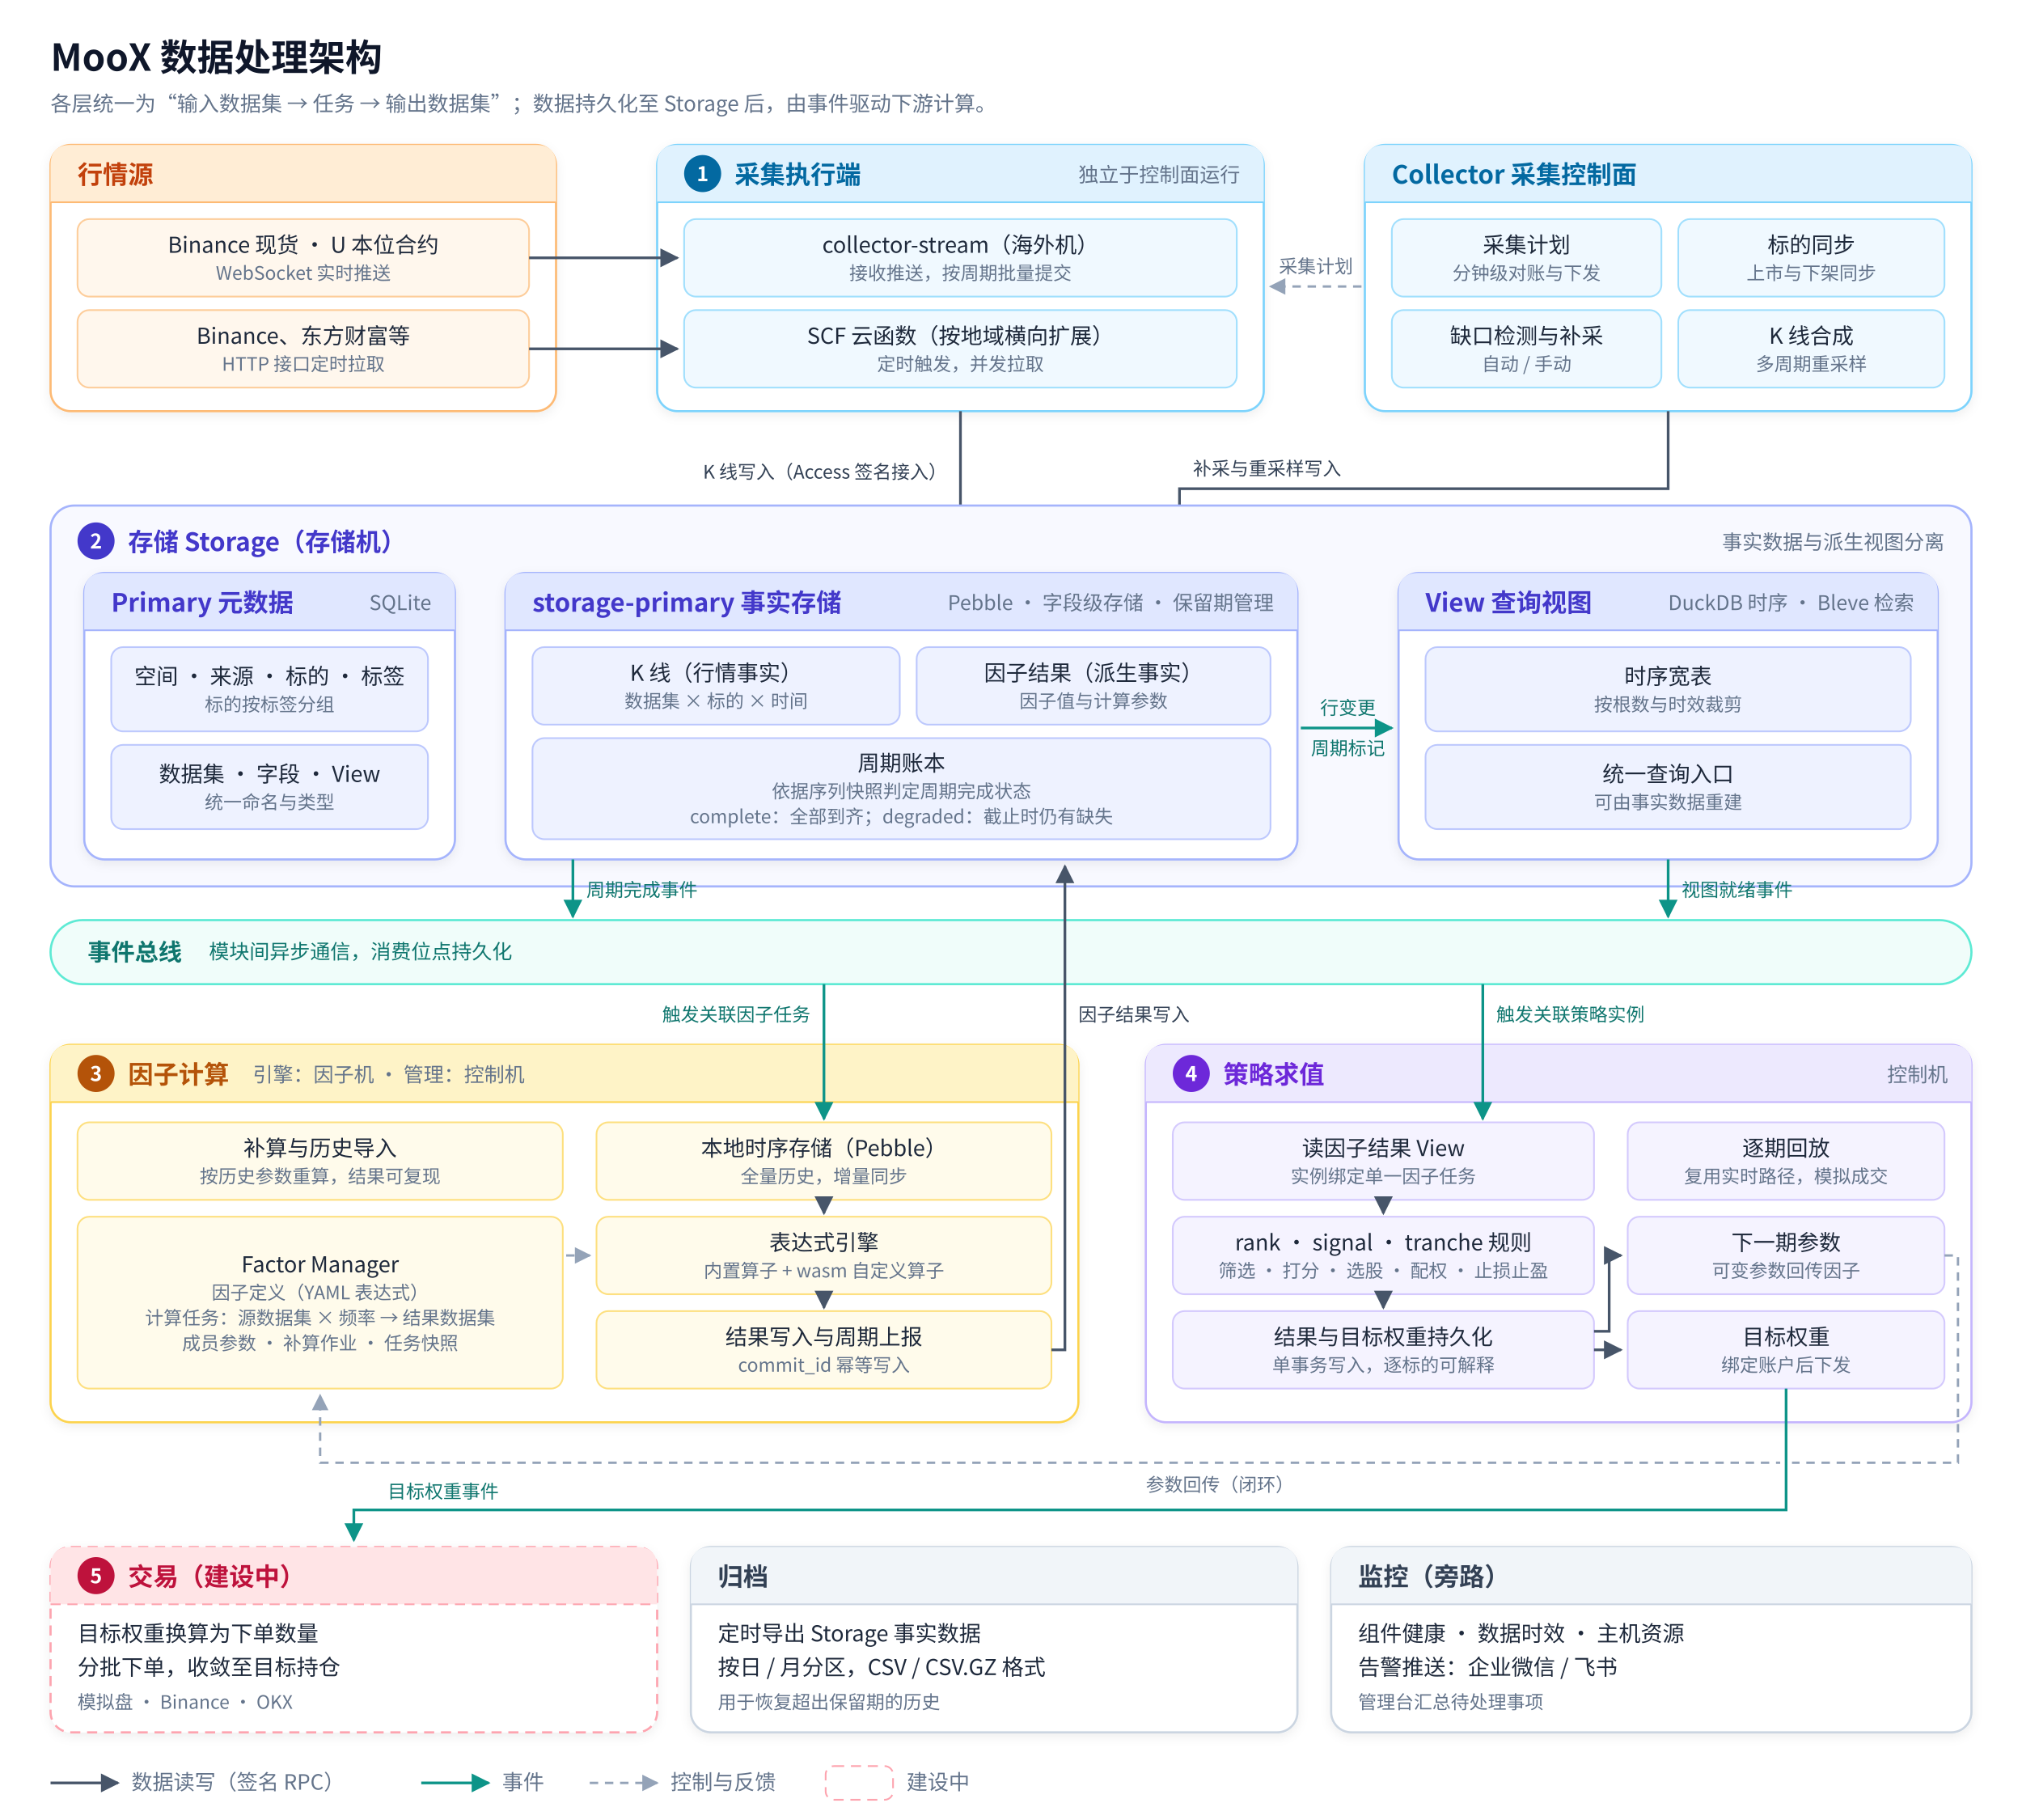
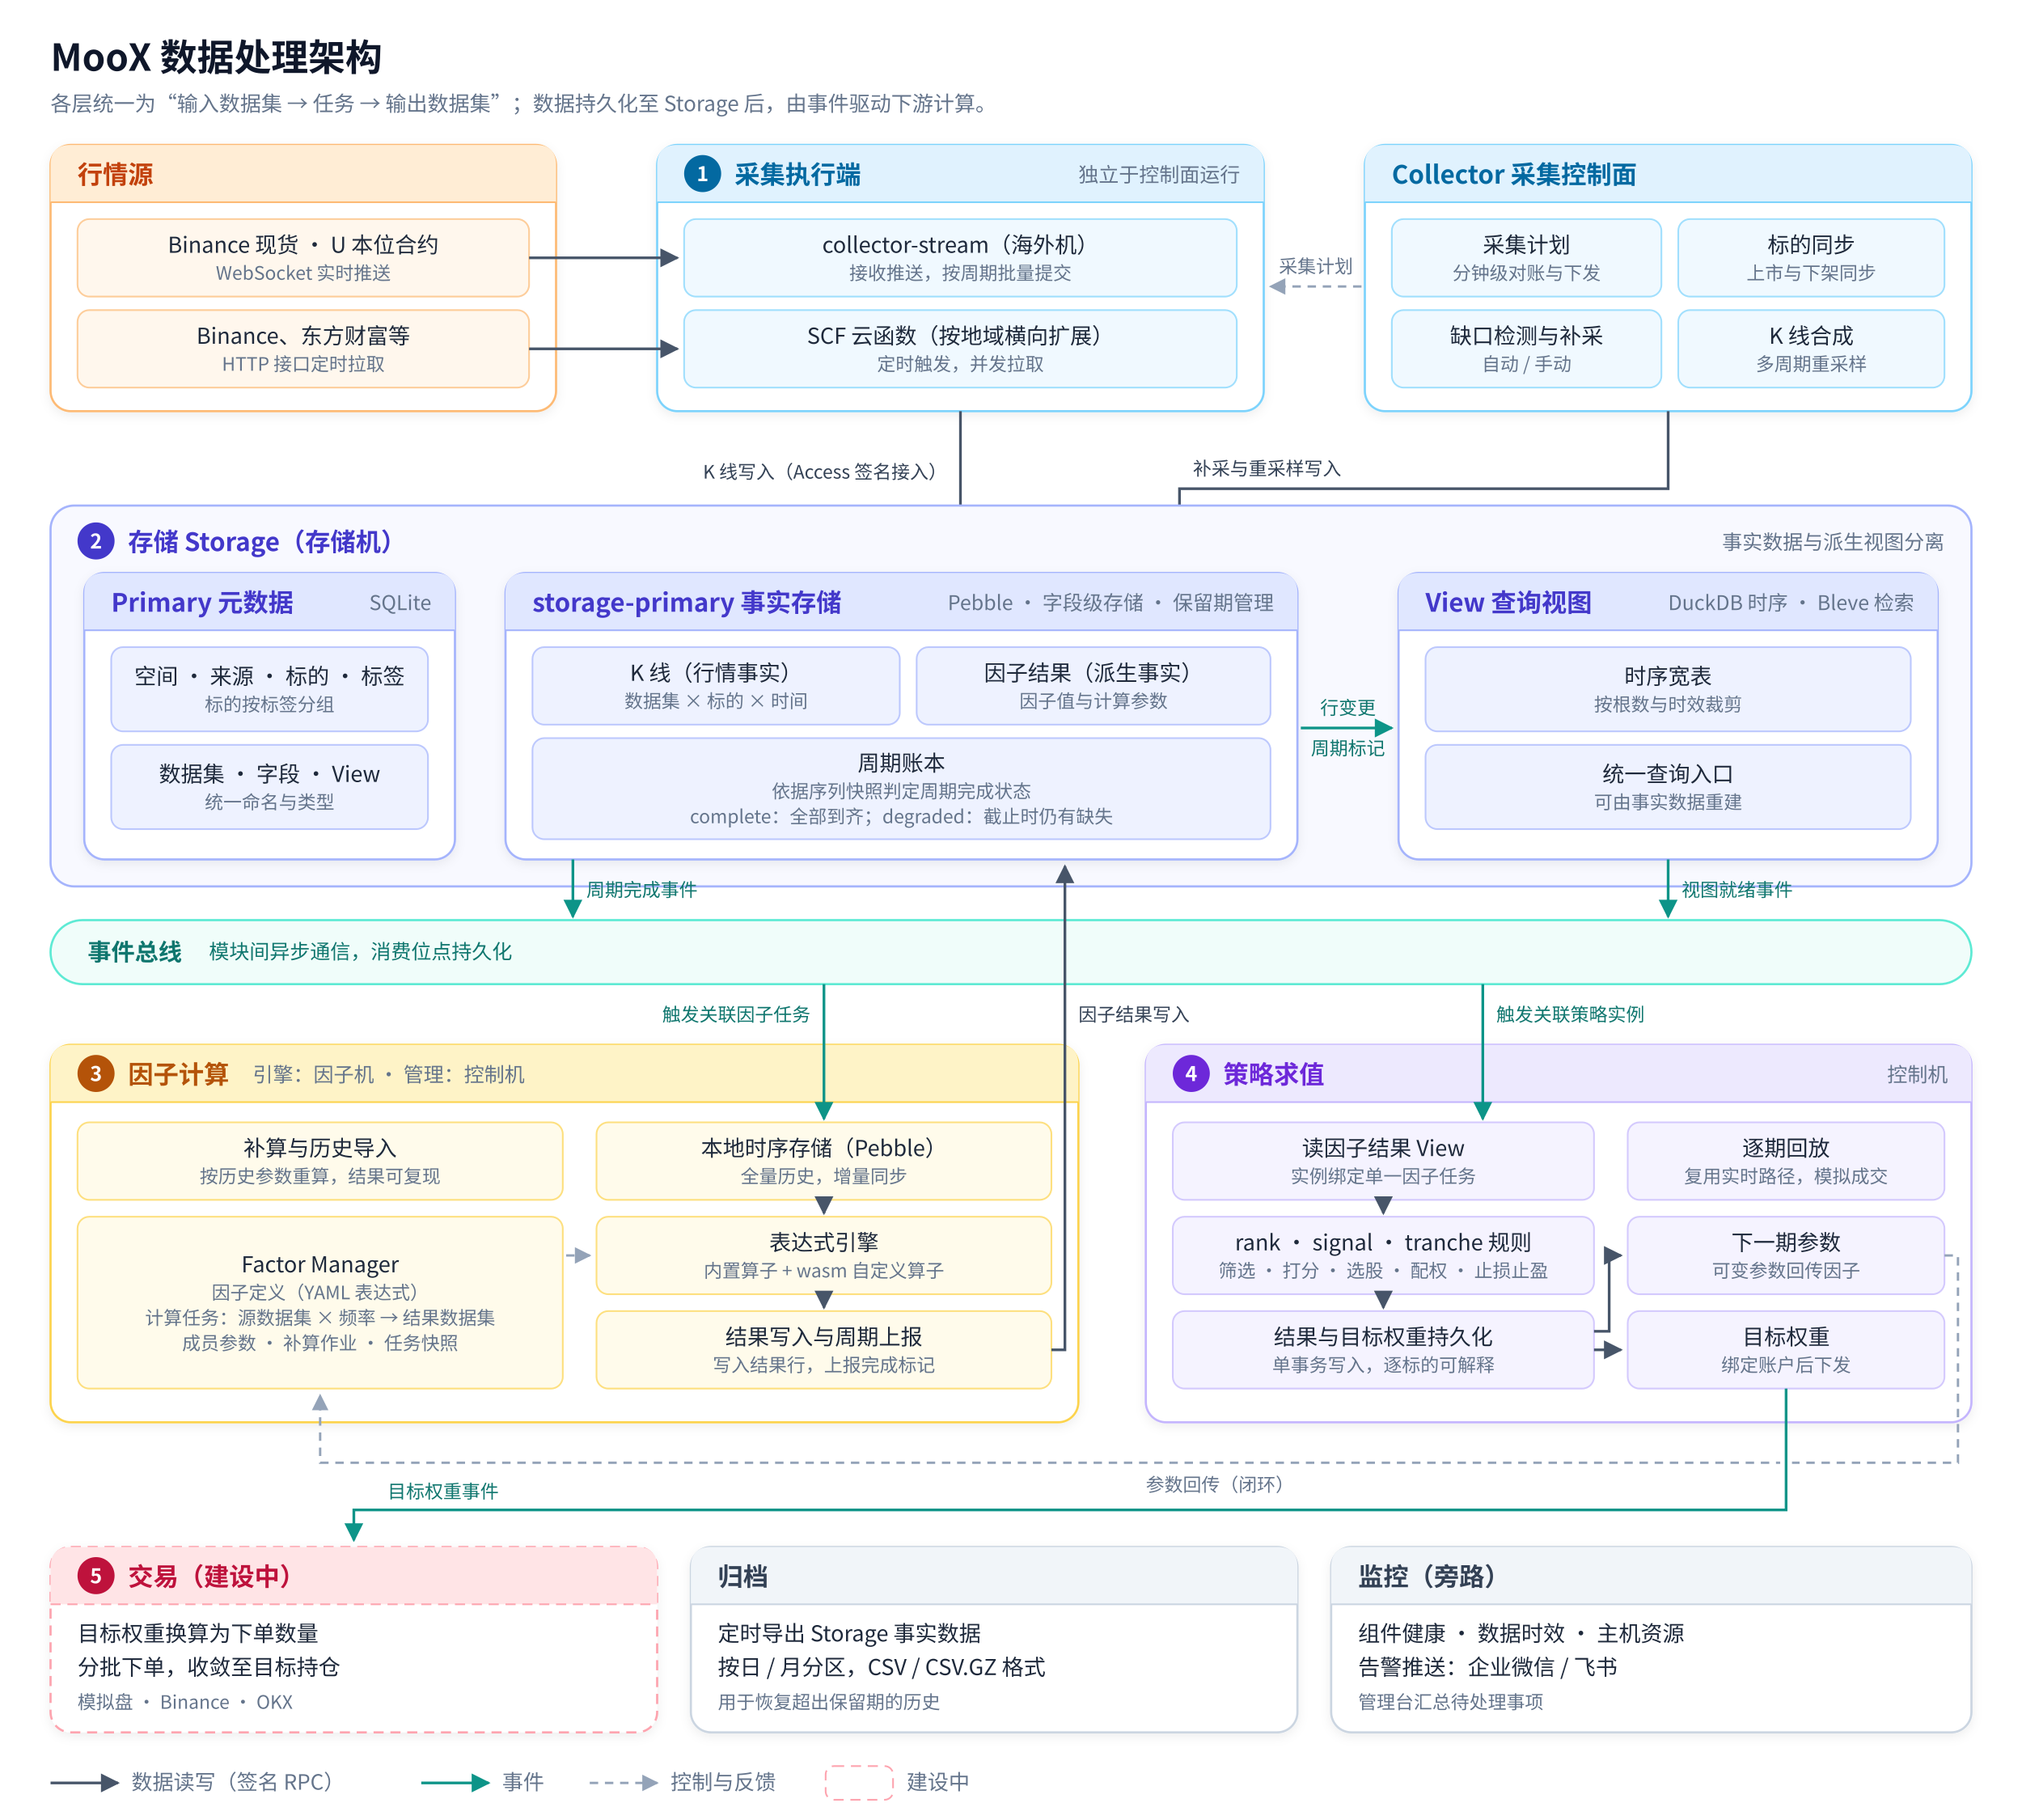
<svg xmlns="http://www.w3.org/2000/svg" viewBox="0 0 1200 1080" width="1200" height="1080" font-family="-apple-system, BlinkMacSystemFont, 'PingFang SC', 'Hiragino Sans GB', 'Microsoft YaHei', 'Noto Sans CJK SC', sans-serif">
  <defs>
    <marker id="m-data" viewBox="0 0 10 10" refX="9" refY="5" markerWidth="7" markerHeight="7" orient="auto">
      <path d="M0,0 L10,5 L0,10 z" fill="#475569" />
    </marker>
    <marker id="m-event" viewBox="0 0 10 10" refX="9" refY="5" markerWidth="7" markerHeight="7" orient="auto">
      <path d="M0,0 L10,5 L0,10 z" fill="#0d9488" />
    </marker>
    <marker id="m-ctrl" viewBox="0 0 10 10" refX="9" refY="5" markerWidth="7" markerHeight="7" orient="auto">
      <path d="M0,0 L10,5 L0,10 z" fill="#94a3b8" />
    </marker>
    <filter id="shadow" x="-5%" y="-5%" width="110%" height="125%">
      <feDropShadow dx="0" dy="2" stdDeviation="3" flood-color="#0f172a" flood-opacity="0.07" />
    </filter>
    <style>
      .title { font-size: 22px; font-weight: 700; fill: #0f172a; }
      .lead { font-size: 12.5px; fill: #64748b; }
      .head { font-size: 15px; font-weight: 600; }
      .badge { font-size: 12px; font-weight: 700; fill: #ffffff; }
      .sub { font-size: 12px; fill: #64748b; }
      .chip-text { font-size: 13px; font-weight: 500; fill: #1e293b; }
      .chip-note { font-size: 11px; fill: #64748b; }
      .body { font-size: 13px; fill: #1e293b; }
      .data { stroke: #475569; stroke-width: 1.6; fill: none; }
      .event { stroke: #0d9488; stroke-width: 1.6; fill: none; }
      .ctrl { stroke: #94a3b8; stroke-width: 1.4; fill: none; stroke-dasharray: 5 4; }
      .l-data { font-size: 11px; fill: #334155; }
      .l-event { font-size: 11px; fill: #0f766e; }
      .l-ctrl { font-size: 11px; fill: #64748b; }
      .bus-title { font-size: 14px; font-weight: 700; fill: #0f766e; }
      .bus-note { font-size: 12px; fill: #0f766e; }
    </style>
  </defs>
  <rect x="0" y="0" width="1200" height="1080" fill="#ffffff" />
  <text class="title" x="30" y="42">MooX 数据处理架构</text>
  <text class="lead" x="30" y="66">各层统一为“输入数据集 → 任务 → 输出数据集”；数据持久化至 Storage 后，由事件驱动下游计算。</text>
  <rect x="30" y="86" width="300" height="158" rx="12" fill="#ffffff" stroke="#fdba74" stroke-width="1.3" filter="url(#shadow)" />
  <path d="M42,86 H318 Q330,86 330,98 V120 H30 V98 Q30,86 42,86 Z" fill="#ffedd5" />
  <path d="M30,120 H330" stroke="#fdba74" stroke-width="1" />
  <text class="head" x="46" y="109" fill="#c2410c">行情源</text>
  <rect x="46" y="130" width="268" height="46" rx="7" fill="#fff7ed" stroke="#fdba74" stroke-opacity="0.7" />
  <text class="chip-text" x="180" y="150.0" text-anchor="middle">Binance 现货 · U 本位合约</text>
  <text class="chip-note" x="180" y="166.0" text-anchor="middle">WebSocket 实时推送</text>
  <rect x="46" y="184" width="268" height="46" rx="7" fill="#fff7ed" stroke="#fdba74" stroke-opacity="0.7" />
  <text class="chip-text" x="180" y="204.0" text-anchor="middle">Binance、东方财富等</text>
  <text class="chip-note" x="180" y="220.0" text-anchor="middle">HTTP 接口定时拉取</text>
  <rect x="390" y="86" width="360" height="158" rx="12" fill="#ffffff" stroke="#7dd3fc" stroke-width="1.3" filter="url(#shadow)" />
  <path d="M402,86 H738 Q750,86 750,98 V120 H390 V98 Q390,86 402,86 Z" fill="#e0f2fe" />
  <path d="M390,120 H750" stroke="#7dd3fc" stroke-width="1" />
  <circle cx="417" cy="103" r="11" fill="#0369a1" />
  <text class="badge" x="417" y="107.5" text-anchor="middle">1</text>
  <text class="head" x="436" y="109" fill="#0369a1">采集执行端</text>
  <text class="sub" x="736" y="108" text-anchor="end">独立于控制面运行</text>
  <rect x="406" y="130" width="328" height="46" rx="7" fill="#f0f9ff" stroke="#7dd3fc" stroke-opacity="0.7" />
  <text class="chip-text" x="570" y="150.0" text-anchor="middle">collector-stream（海外机）</text>
  <text class="chip-note" x="570" y="166.0" text-anchor="middle">接收推送，按周期批量提交</text>
  <rect x="406" y="184" width="328" height="46" rx="7" fill="#f0f9ff" stroke="#7dd3fc" stroke-opacity="0.7" />
  <text class="chip-text" x="570" y="204.0" text-anchor="middle">SCF 云函数（按地域横向扩展）</text>
  <text class="chip-note" x="570" y="220.0" text-anchor="middle">定时触发，并发拉取</text>
  <path class="data" d="M314,153 L402,153" marker-end="url(#m-data)" />
  <path class="data" d="M314,207 L402,207" marker-end="url(#m-data)" />
  <rect x="810" y="86" width="360" height="158" rx="12" fill="#ffffff" stroke="#7dd3fc" stroke-width="1.3" filter="url(#shadow)" />
  <path d="M822,86 H1158 Q1170,86 1170,98 V120 H810 V98 Q810,86 822,86 Z" fill="#e0f2fe" />
  <path d="M810,120 H1170" stroke="#7dd3fc" stroke-width="1" />
  <text class="head" x="826" y="109" fill="#0369a1">Collector 采集控制面</text>
  <rect x="826" y="130" width="160" height="46" rx="7" fill="#f0f9ff" stroke="#7dd3fc" stroke-opacity="0.7" />
  <text class="chip-text" x="906" y="150.0" text-anchor="middle">采集计划</text>
  <text class="chip-note" x="906" y="166.0" text-anchor="middle">分钟级对账与下发</text>
  <rect x="996" y="130" width="158" height="46" rx="7" fill="#f0f9ff" stroke="#7dd3fc" stroke-opacity="0.7" />
  <text class="chip-text" x="1075" y="150.0" text-anchor="middle">标的同步</text>
  <text class="chip-note" x="1075" y="166.0" text-anchor="middle">上市与下架同步</text>
  <rect x="826" y="184" width="160" height="46" rx="7" fill="#f0f9ff" stroke="#7dd3fc" stroke-opacity="0.7" />
  <text class="chip-text" x="906" y="204.0" text-anchor="middle">缺口检测与补采</text>
  <text class="chip-note" x="906" y="220.0" text-anchor="middle">自动 / 手动</text>
  <rect x="996" y="184" width="158" height="46" rx="7" fill="#f0f9ff" stroke="#7dd3fc" stroke-opacity="0.7" />
  <text class="chip-text" x="1075" y="204.0" text-anchor="middle">K 线合成</text>
  <text class="chip-note" x="1075" y="220.0" text-anchor="middle">多周期重采样</text>
  <path class="ctrl" d="M808,170 L754,170" marker-end="url(#m-ctrl)" />
  <text class="l-ctrl" x="781" y="162" text-anchor="middle">采集计划</text>
  <path class="data" d="M570,244 L570,336" marker-end="url(#m-data)" />
  <text class="l-data" x="562" y="284" text-anchor="end">K 线写入（Access 签名接入）</text>
  <path class="data" d="M990,244 L990,290 L700,290 L700,336" marker-end="url(#m-data)" />
  <text class="l-data" x="708" y="282">补采与重采样写入</text>
  <rect x="30" y="300" width="1140" height="226" rx="14" fill="#f8f9ff" stroke="#a5b4fc" stroke-width="1.3" />
  <circle cx="57" cy="321" r="11" fill="#4338ca" />
  <text class="badge" x="57" y="325.5" text-anchor="middle">2</text>
  <text class="head" x="76" y="327" fill="#4338ca">存储 Storage（存储机）</text>
  <text class="sub" x="1154" y="326" text-anchor="end">事实数据与派生视图分离</text>
  <rect x="50" y="340" width="220" height="170" rx="12" fill="#ffffff" stroke="#a5b4fc" stroke-width="1.3" filter="url(#shadow)" />
  <path d="M62,340 H258 Q270,340 270,352 V374 H50 V352 Q50,340 62,340 Z" fill="#e0e7ff" />
  <path d="M50,374 H270" stroke="#a5b4fc" stroke-width="1" />
  <text class="head" x="66" y="363" fill="#4338ca">Primary 元数据</text>
  <text class="sub" x="256" y="362" text-anchor="end">SQLite</text>
  <rect x="66" y="384" width="188" height="50" rx="7" fill="#eef2ff" stroke="#a5b4fc" stroke-opacity="0.7" />
  <text class="chip-text" x="160" y="406.0" text-anchor="middle">空间 · 来源 · 标的 · 标签</text>
  <text class="chip-note" x="160" y="422.0" text-anchor="middle">标的按标签分组</text>
  <rect x="66" y="442" width="188" height="50" rx="7" fill="#eef2ff" stroke="#a5b4fc" stroke-opacity="0.7" />
  <text class="chip-text" x="160" y="464.0" text-anchor="middle">数据集 · 字段 · View</text>
  <text class="chip-note" x="160" y="480.0" text-anchor="middle">统一命名与类型</text>
  <rect x="300" y="340" width="470" height="170" rx="12" fill="#ffffff" stroke="#a5b4fc" stroke-width="1.3" filter="url(#shadow)" />
  <path d="M312,340 H758 Q770,340 770,352 V374 H300 V352 Q300,340 312,340 Z" fill="#e0e7ff" />
  <path d="M300,374 H770" stroke="#a5b4fc" stroke-width="1" />
  <text class="head" x="316" y="363" fill="#4338ca">storage-primary 事实存储</text>
  <text class="sub" x="756" y="362" text-anchor="end">Pebble · 字段级存储 · 保留期管理</text>
  <rect x="316" y="384" width="218" height="46" rx="7" fill="#eef2ff" stroke="#a5b4fc" stroke-opacity="0.7" />
  <text class="chip-text" x="425" y="404.0" text-anchor="middle">K 线（行情事实）</text>
  <text class="chip-note" x="425" y="420.0" text-anchor="middle">数据集 × 标的 × 时间</text>
  <rect x="544" y="384" width="210" height="46" rx="7" fill="#eef2ff" stroke="#a5b4fc" stroke-opacity="0.7" />
  <text class="chip-text" x="649" y="404.0" text-anchor="middle">因子结果（派生事实）</text>
  <text class="chip-note" x="649" y="420.0" text-anchor="middle">因子值与计算参数</text>
  <rect x="316" y="438" width="438" height="60" rx="7" fill="#eef2ff" stroke="#a5b4fc" stroke-opacity="0.7" />
  <text class="chip-text" x="535" y="457.5" text-anchor="middle">周期账本</text>
  <text class="chip-note" x="535" y="473.5" text-anchor="middle">依据序列快照判定周期完成状态</text>
  <text class="chip-note" x="535" y="488.5" text-anchor="middle">complete：全部到齐；degraded：截止时仍有缺失</text>
  <rect x="830" y="340" width="320" height="170" rx="12" fill="#ffffff" stroke="#a5b4fc" stroke-width="1.3" filter="url(#shadow)" />
  <path d="M842,340 H1138 Q1150,340 1150,352 V374 H830 V352 Q830,340 842,340 Z" fill="#e0e7ff" />
  <path d="M830,374 H1150" stroke="#a5b4fc" stroke-width="1" />
  <text class="head" x="846" y="363" fill="#4338ca">View 查询视图</text>
  <text class="sub" x="1136" y="362" text-anchor="end">DuckDB 时序 · Bleve 检索</text>
  <rect x="846" y="384" width="288" height="50" rx="7" fill="#eef2ff" stroke="#a5b4fc" stroke-opacity="0.7" />
  <text class="chip-text" x="990" y="406.0" text-anchor="middle">时序宽表</text>
  <text class="chip-note" x="990" y="422.0" text-anchor="middle">按根数与时效裁剪</text>
  <rect x="846" y="442" width="288" height="50" rx="7" fill="#eef2ff" stroke="#a5b4fc" stroke-opacity="0.7" />
  <text class="chip-text" x="990" y="464.0" text-anchor="middle">统一查询入口</text>
  <text class="chip-note" x="990" y="480.0" text-anchor="middle">可由事实数据重建</text>
  <path class="event" d="M772,432 L826,432" marker-end="url(#m-event)" />
  <text class="l-event" x="800" y="424" text-anchor="middle">行变更</text>
  <text class="l-event" x="800" y="448" text-anchor="middle">周期标记</text>
  <rect x="30" y="546" width="1140" height="38" rx="19" fill="#f0fdfa" stroke="#5eead4" stroke-width="1.3" />
  <text class="bus-title" x="52" y="570">事件总线</text>
  <text class="bus-note" x="124" y="569">模块间异步通信，消费位点持久化</text>
  <path class="event" d="M340,510 L340,544" marker-end="url(#m-event)" />
  <text class="l-event" x="348" y="532">周期完成事件</text>
  <path class="event" d="M990,510 L990,544" marker-end="url(#m-event)" />
  <text class="l-event" x="998" y="532">视图就绪事件</text>
  <rect x="30" y="620" width="610" height="224" rx="12" fill="#ffffff" stroke="#fcd34d" stroke-width="1.3" filter="url(#shadow)" />
  <path d="M42,620 H628 Q640,620 640,632 V654 H30 V632 Q30,620 42,620 Z" fill="#fef3c7" />
  <path d="M30,654 H640" stroke="#fcd34d" stroke-width="1" />
  <circle cx="57" cy="637" r="11" fill="#b45309" />
  <text class="badge" x="57" y="641.5" text-anchor="middle">3</text>
  <text class="head" x="76" y="643" fill="#b45309">因子计算</text>
  <text class="sub" x="150" y="642">引擎：因子机 · 管理：控制机</text>
  <rect x="46" y="666" width="288" height="46" rx="7" fill="#fffbeb" stroke="#fcd34d" stroke-opacity="0.7" />
  <text class="chip-text" x="190" y="686.0" text-anchor="middle">补算与历史导入</text>
  <text class="chip-note" x="190" y="702.0" text-anchor="middle">按历史参数重算，结果可复现</text>
  <rect x="46" y="722" width="288" height="102" rx="7" fill="#fffbeb" stroke="#fcd34d" stroke-opacity="0.7" />
  <text class="chip-text" x="190" y="755.0" text-anchor="middle">Factor Manager</text>
  <text class="chip-note" x="190" y="771.0" text-anchor="middle">因子定义（YAML 表达式）</text>
  <text class="chip-note" x="190" y="786.0" text-anchor="middle">计算任务：源数据集 × 频率 → 结果数据集</text>
  <text class="chip-note" x="190" y="801.0" text-anchor="middle">成员参数 · 补算作业 · 任务快照</text>
  <rect x="354" y="666" width="270" height="46" rx="7" fill="#fffbeb" stroke="#fcd34d" stroke-opacity="0.7" />
  <text class="chip-text" x="489" y="686.0" text-anchor="middle">本地时序存储（Pebble）</text>
  <text class="chip-note" x="489" y="702.0" text-anchor="middle">全量历史，增量同步</text>
  <rect x="354" y="722" width="270" height="46" rx="7" fill="#fffbeb" stroke="#fcd34d" stroke-opacity="0.7" />
  <text class="chip-text" x="489" y="742.0" text-anchor="middle">表达式引擎</text>
  <text class="chip-note" x="489" y="758.0" text-anchor="middle">内置算子 + wasm 自定义算子</text>
  <rect x="354" y="778" width="270" height="46" rx="7" fill="#fffbeb" stroke="#fcd34d" stroke-opacity="0.7" />
  <text class="chip-text" x="489" y="798.0" text-anchor="middle">结果写入与周期上报</text>
-   <text class="chip-note" x="489" y="814.0" text-anchor="middle">commit_id 幂等写入</text>
+   <text class="chip-note" x="489" y="814.0" text-anchor="middle">写入结果行，上报完成标记</text>
  <path class="data" d="M489,712 L489,720" marker-end="url(#m-data)" />
  <path class="data" d="M489,768 L489,776" marker-end="url(#m-data)" />
  <path class="ctrl" d="M336,745 L350,745" marker-end="url(#m-ctrl)" />
  <path class="event" d="M489,584 L489,664" marker-end="url(#m-event)" />
  <text class="l-event" x="481" y="606" text-anchor="end">触发关联因子任务</text>
  <path class="data" d="M624,801 L632,801 L632,514" marker-end="url(#m-data)" />
  <text class="l-data" x="640" y="606">因子结果写入</text>
  <rect x="680" y="620" width="490" height="224" rx="12" fill="#ffffff" stroke="#c4b5fd" stroke-width="1.3" filter="url(#shadow)" />
  <path d="M692,620 H1158 Q1170,620 1170,632 V654 H680 V632 Q680,620 692,620 Z" fill="#ede9fe" />
  <path d="M680,654 H1170" stroke="#c4b5fd" stroke-width="1" />
  <circle cx="707" cy="637" r="11" fill="#6d28d9" />
  <text class="badge" x="707" y="641.5" text-anchor="middle">4</text>
  <text class="head" x="726" y="643" fill="#6d28d9">策略求值</text>
  <text class="sub" x="1156" y="642" text-anchor="end">控制机</text>
  <rect x="696" y="666" width="250" height="46" rx="7" fill="#f5f3ff" stroke="#c4b5fd" stroke-opacity="0.7" />
  <text class="chip-text" x="821" y="686.0" text-anchor="middle">读因子结果 View</text>
  <text class="chip-note" x="821" y="702.0" text-anchor="middle">实例绑定单一因子任务</text>
  <rect x="696" y="722" width="250" height="46" rx="7" fill="#f5f3ff" stroke="#c4b5fd" stroke-opacity="0.7" />
  <text class="chip-text" x="821" y="742.0" text-anchor="middle">rank · signal · tranche 规则</text>
  <text class="chip-note" x="821" y="758.0" text-anchor="middle">筛选 · 打分 · 选股 · 配权 · 止损止盈</text>
  <rect x="696" y="778" width="250" height="46" rx="7" fill="#f5f3ff" stroke="#c4b5fd" stroke-opacity="0.7" />
  <text class="chip-text" x="821" y="798.0" text-anchor="middle">结果与目标权重持久化</text>
  <text class="chip-note" x="821" y="814.0" text-anchor="middle">单事务写入，逐标的可解释</text>
  <rect x="966" y="666" width="188" height="46" rx="7" fill="#f5f3ff" stroke="#c4b5fd" stroke-opacity="0.7" />
  <text class="chip-text" x="1060" y="686.0" text-anchor="middle">逐期回放</text>
  <text class="chip-note" x="1060" y="702.0" text-anchor="middle">复用实时路径，模拟成交</text>
  <rect x="966" y="722" width="188" height="46" rx="7" fill="#f5f3ff" stroke="#c4b5fd" stroke-opacity="0.7" />
  <text class="chip-text" x="1060" y="742.0" text-anchor="middle">下一期参数</text>
  <text class="chip-note" x="1060" y="758.0" text-anchor="middle">可变参数回传因子</text>
  <rect x="966" y="778" width="188" height="46" rx="7" fill="#f5f3ff" stroke="#c4b5fd" stroke-opacity="0.7" />
  <text class="chip-text" x="1060" y="798.0" text-anchor="middle">目标权重</text>
  <text class="chip-note" x="1060" y="814.0" text-anchor="middle">绑定账户后下发</text>
  <path class="data" d="M821,712 L821,720" marker-end="url(#m-data)" />
  <path class="data" d="M821,768 L821,776" marker-end="url(#m-data)" />
  <path class="data" d="M946,801 L962,801" marker-end="url(#m-data)" />
  <path class="data" d="M946,790 L955,790 L955,745 L962,745" marker-end="url(#m-data)" />
  <path class="event" d="M880,584 L880,664" marker-end="url(#m-event)" />
  <text class="l-event" x="888" y="606">触发关联策略实例</text>
  <path class="ctrl" d="M1154,745 L1162,745 L1162,868 L190,868 L190,828" marker-end="url(#m-ctrl)" />
  <text class="l-ctrl" x="680" y="885">参数回传（闭环）</text>
  <path d="M1060,861 L1060,875" stroke="#ffffff" stroke-width="7" />
  <path class="event" d="M1060,824 L1060,896 L210,896 L210,914" marker-end="url(#m-event)" />
  <text class="l-event" x="230" y="889">目标权重事件</text>
  <rect x="30" y="918" width="360" height="110" rx="12" fill="#ffffff" stroke="#fda4af" stroke-width="1.3" stroke-dasharray="6 4" filter="url(#shadow)" />
  <path d="M42,918 H378 Q390,918 390,930 V952 H30 V930 Q30,918 42,918 Z" fill="#ffe4e6" />
  <path d="M30,952 H390" stroke="#fda4af" stroke-width="1" stroke-dasharray="6 4" />
  <circle cx="57" cy="935" r="11" fill="#be123c" />
  <text class="badge" x="57" y="939.5" text-anchor="middle">5</text>
  <text class="head" x="76" y="941" fill="#be123c">交易（建设中）</text>
  <text class="body" x="46" y="974">目标权重换算为下单数量</text>
  <text class="body" x="46" y="994">分批下单，收敛至目标持仓</text>
  <text class="chip-note" x="46" y="1014">模拟盘 · Binance · OKX</text>
  <rect x="410" y="918" width="360" height="110" rx="12" fill="#ffffff" stroke="#cbd5e1" stroke-width="1.3" filter="url(#shadow)" />
  <path d="M422,918 H758 Q770,918 770,930 V952 H410 V930 Q410,918 422,918 Z" fill="#f1f5f9" />
  <path d="M410,952 H770" stroke="#cbd5e1" stroke-width="1" />
  <text class="head" x="426" y="941" fill="#334155">归档</text>
  <text class="body" x="426" y="974">定时导出 Storage 事实数据</text>
  <text class="body" x="426" y="994">按日 / 月分区，CSV / CSV.GZ 格式</text>
  <text class="chip-note" x="426" y="1014">用于恢复超出保留期的历史</text>
  <rect x="790" y="918" width="380" height="110" rx="12" fill="#ffffff" stroke="#cbd5e1" stroke-width="1.3" filter="url(#shadow)" />
  <path d="M802,918 H1158 Q1170,918 1170,930 V952 H790 V930 Q790,918 802,918 Z" fill="#f1f5f9" />
  <path d="M790,952 H1170" stroke="#cbd5e1" stroke-width="1" />
  <text class="head" x="806" y="941" fill="#334155">监控（旁路）</text>
  <text class="body" x="806" y="974">组件健康 · 数据时效 · 主机资源</text>
  <text class="body" x="806" y="994">告警推送：企业微信 / 飞书</text>
  <text class="chip-note" x="806" y="1014">管理台汇总待处理事项</text>
  <path class="data" d="M30,1058 L70,1058" marker-end="url(#m-data)" />
  <text class="lead" x="78" y="1062">数据读写（签名 RPC）</text>
  <path class="event" d="M250,1058 L290,1058" marker-end="url(#m-event)" />
  <text class="lead" x="298" y="1062">事件</text>
  <path class="ctrl" d="M350,1058 L390,1058" marker-end="url(#m-ctrl)" />
  <text class="lead" x="398" y="1062">控制与反馈</text>
  <rect x="490" y="1048" width="40" height="20" rx="5" fill="#ffffff" stroke="#fda4af" stroke-dasharray="6 4" />
  <text class="lead" x="538" y="1062">建设中</text>
</svg>
